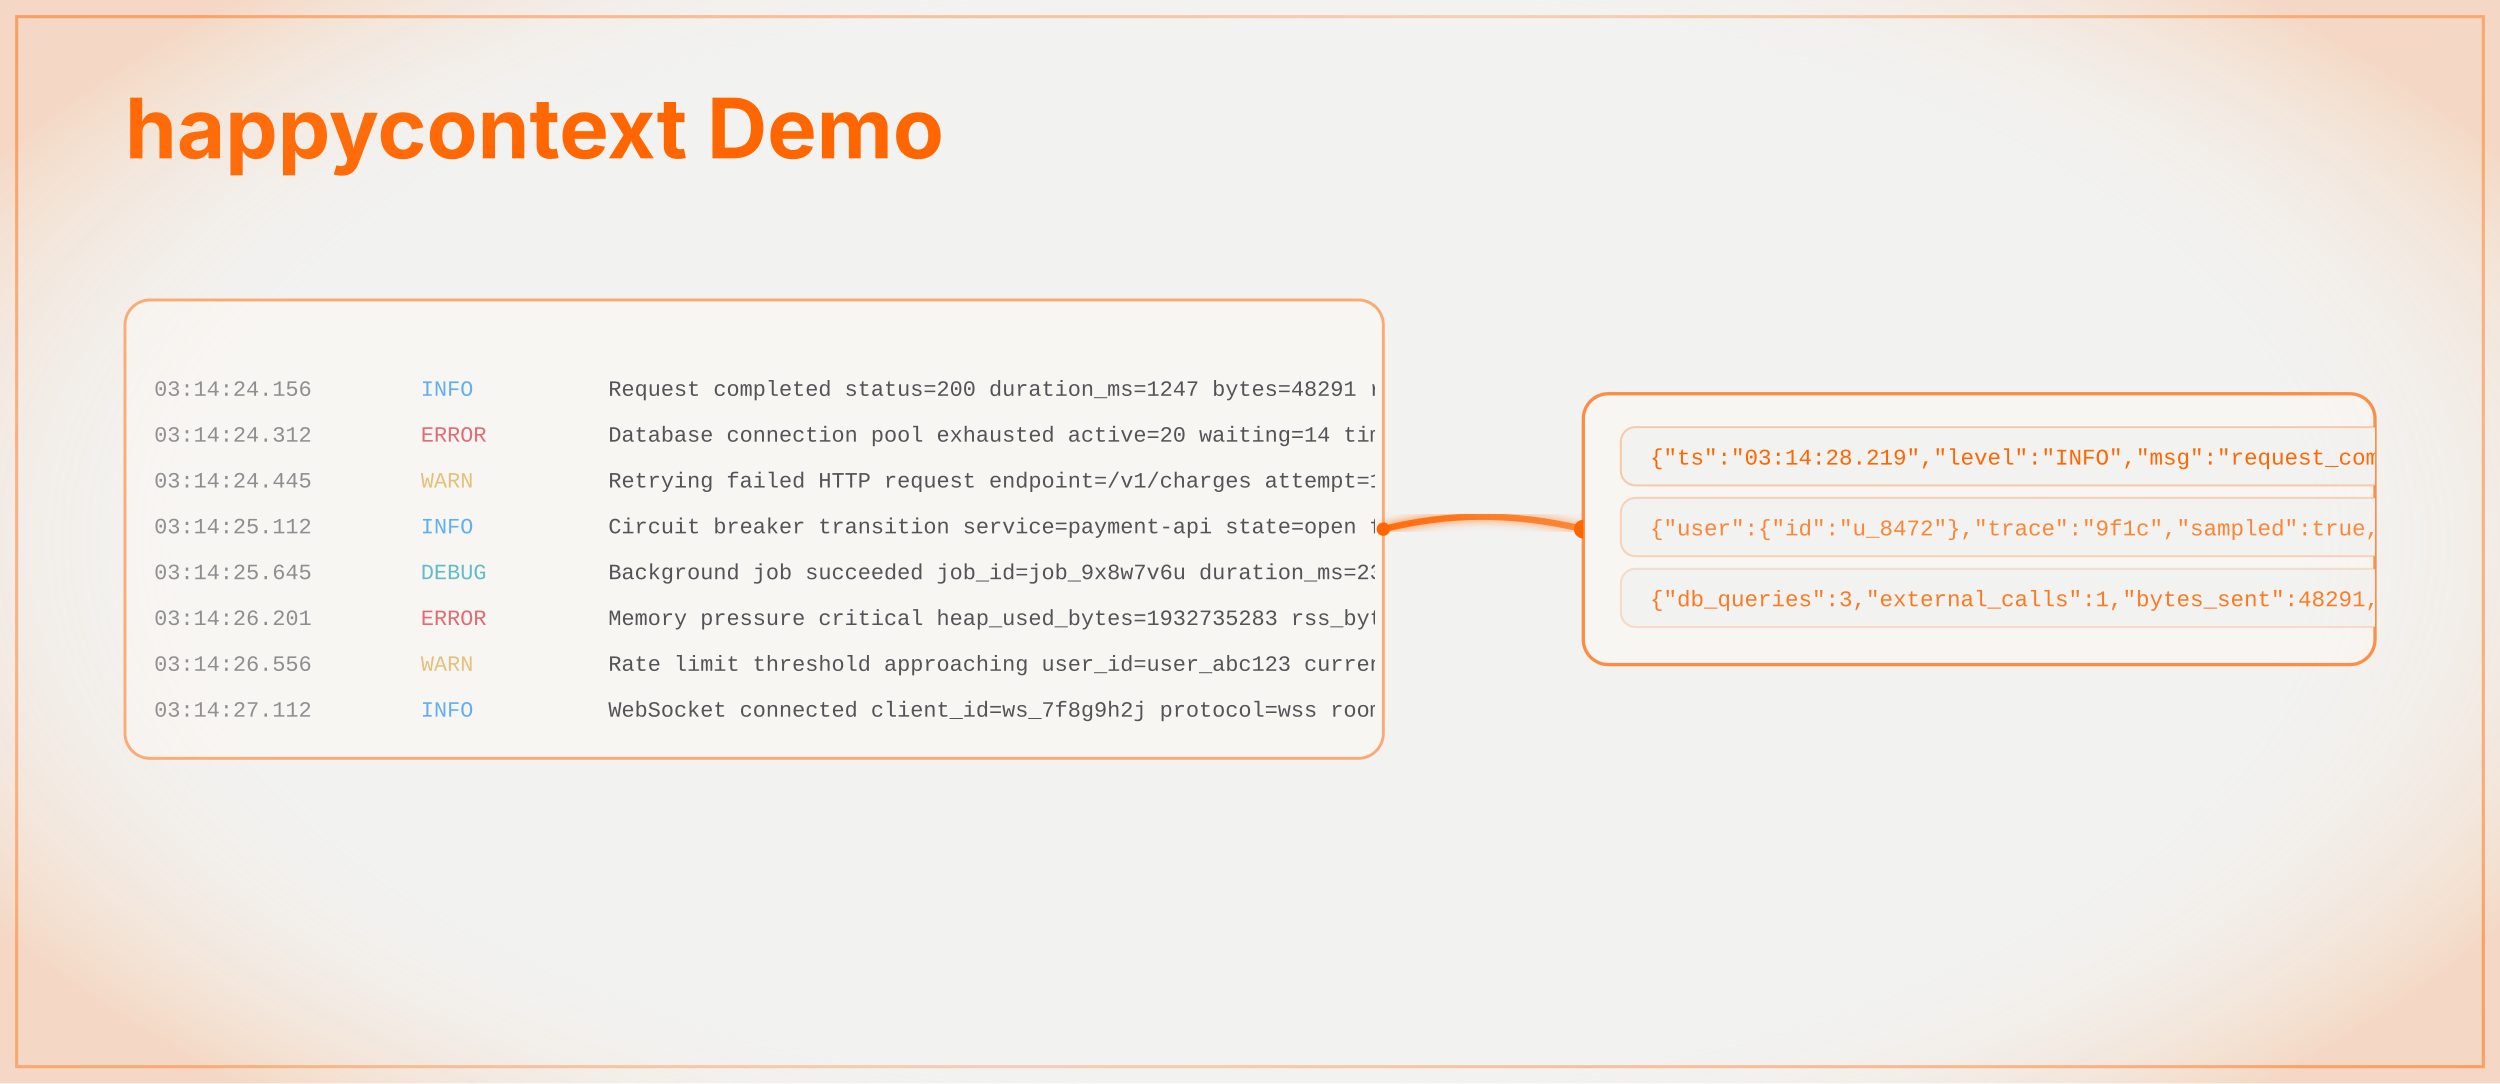
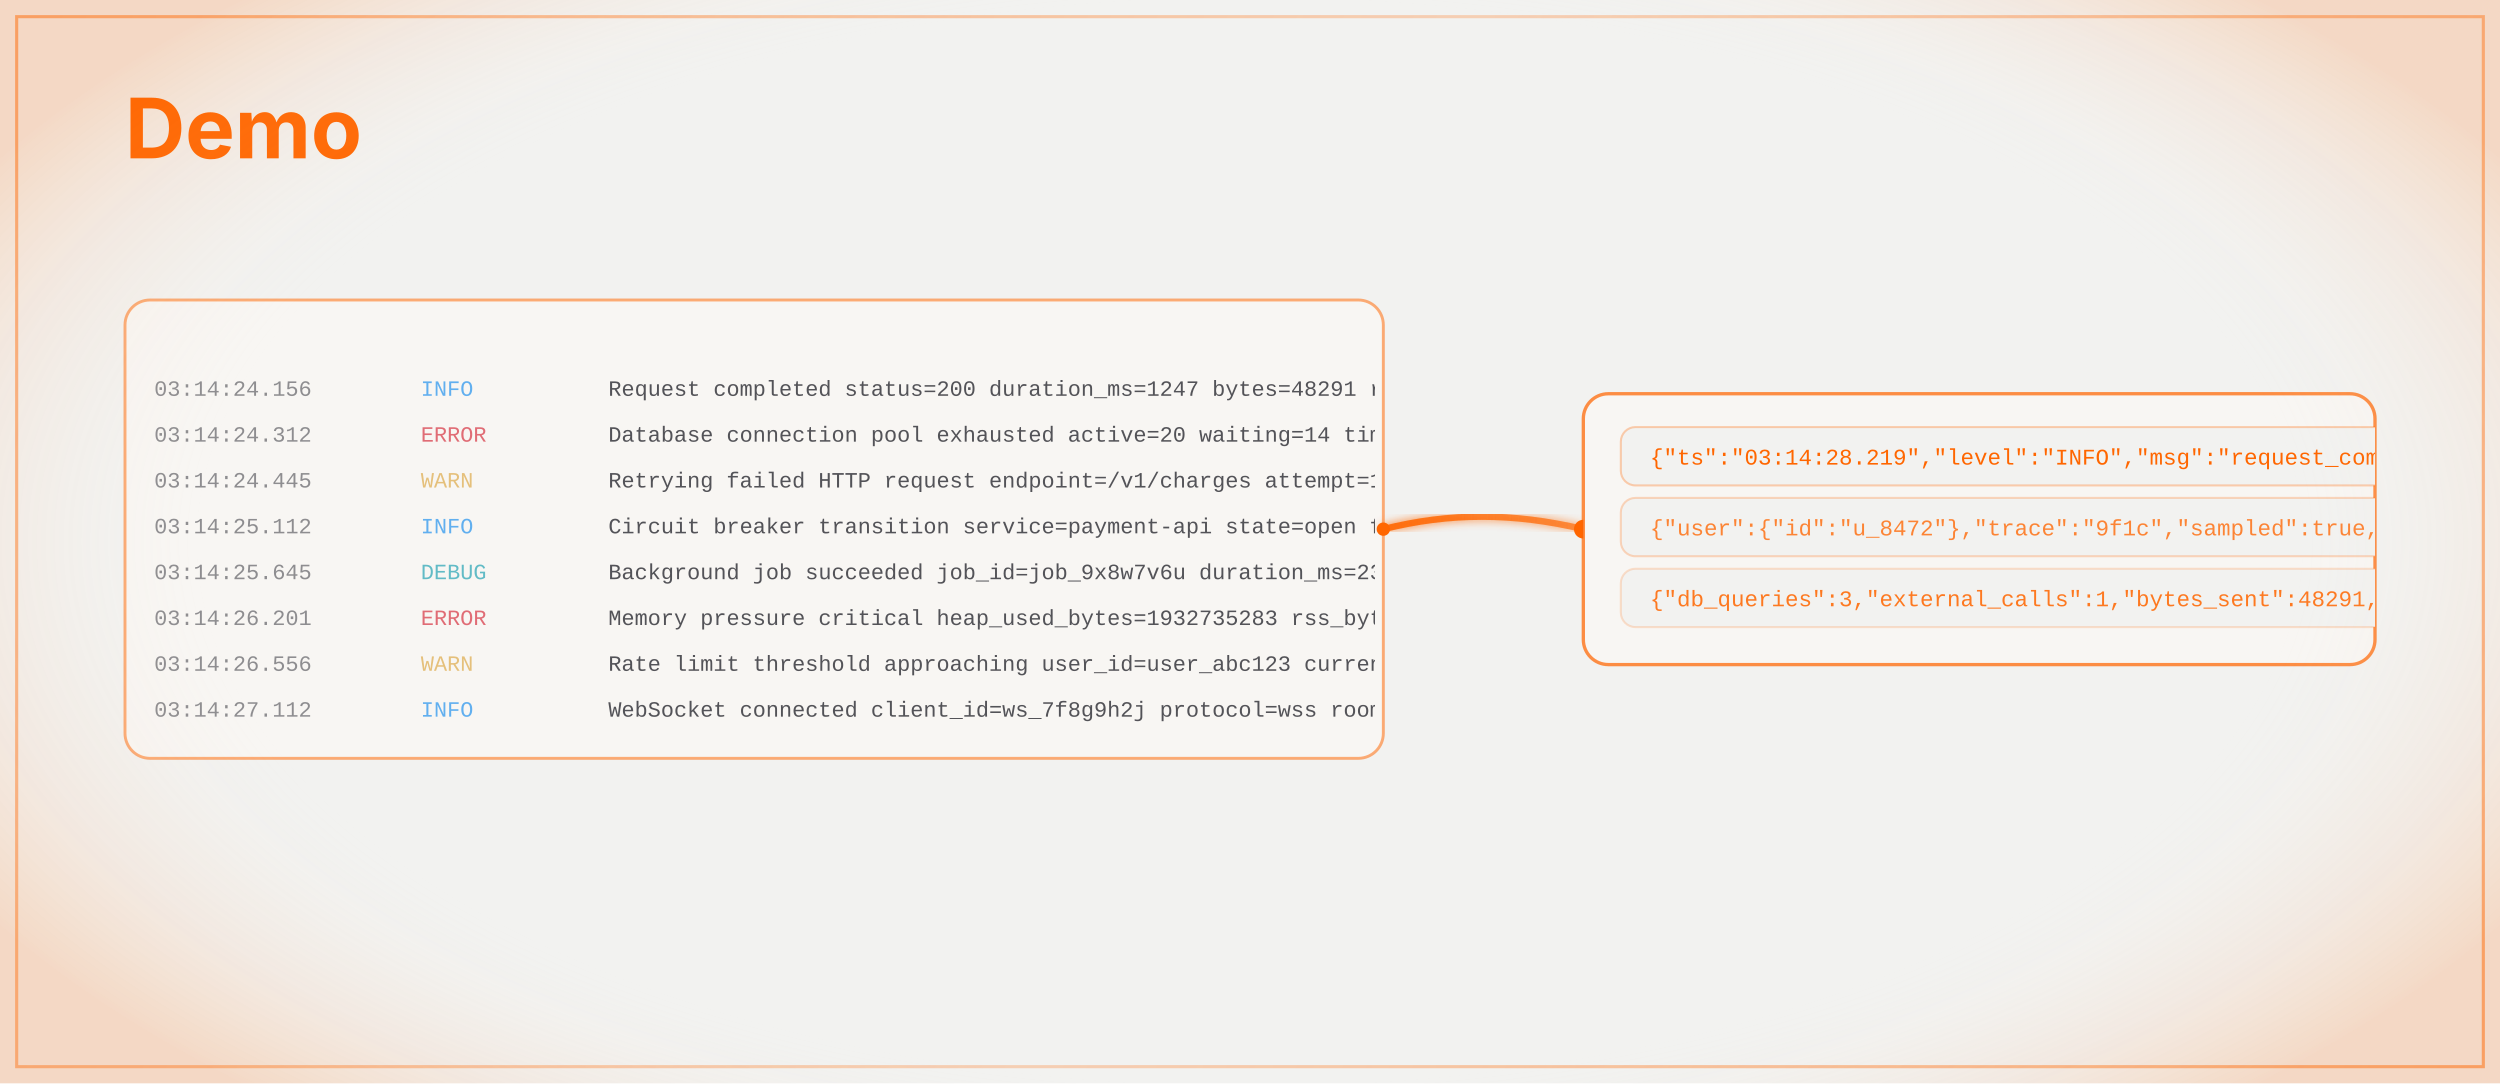
<svg xmlns="http://www.w3.org/2000/svg" width="1200" height="520" viewBox="0 0 1200 520" fill="none" role="img" aria-labelledby="title desc">
  <defs>
    <linearGradient id="frameStroke" x1="0" y1="0" x2="1200" y2="520" gradientUnits="userSpaceOnUse">
      <stop offset="0" stop-color="#F60" stop-opacity="0.5" />
      <stop offset="0.5" stop-color="#F60" stop-opacity="0.25" />
      <stop offset="1" stop-color="#F60" stop-opacity="0.5" />
    </linearGradient>
    <linearGradient id="linkStroke" x1="664" y1="254" x2="760" y2="254" gradientUnits="userSpaceOnUse">
      <stop offset="0" stop-color="#F60" stop-opacity="0.9" />
      <stop offset="1" stop-color="#F60" stop-opacity="0.65" />
    </linearGradient>
    <radialGradient id="vignette" cx="0" cy="0" r="1" gradientUnits="userSpaceOnUse" gradientTransform="translate(600 260) rotate(90) scale(360 700)">
      <stop offset="0.72" stop-color="#F2F2F0" stop-opacity="0" />
      <stop offset="1" stop-color="#F60" stop-opacity="0.18" />
    </radialGradient>
    <filter id="lineGlow" x="-20%" y="-20%" width="140%" height="140%">
      <feGaussianBlur stdDeviation="2.2" result="blur" />
      <feMerge>
        <feMergeNode in="blur" />
        <feMergeNode in="SourceGraphic" />
      </feMerge>
    </filter>
    <clipPath id="incomingClip">
      <rect x="64" y="154" width="596" height="200" rx="10" />
    </clipPath>
    <clipPath id="wideLogClip">
      <rect x="760" y="189" width="380" height="130" rx="10" />
    </clipPath>
  </defs>
  <rect width="1200" height="520" fill="#F2F2F0" />
  <rect x="8" y="8" width="1184" height="504" fill="none" stroke="url(#frameStroke)" stroke-width="1.5" />
-   <text x="60" y="76" font-family="Inter, Segoe UI, Roboto, Helvetica, Arial, sans-serif" font-size="40" font-weight="700" fill="#F60">happycontext Demo</text>
+   <text x="60" y="76" font-family="Inter, Segoe UI, Roboto, Helvetica, Arial, sans-serif" font-size="40" font-weight="700" fill="#F60">Demo</text>
  <rect x="60" y="144" width="604" height="220" rx="12" fill="#F8F6F3" stroke="#F60" stroke-opacity="0.52" stroke-width="1.4" />
  <g clip-path="url(#incomingClip)" font-family="ui-monospace, SFMono-Regular, Menlo, Monaco, Consolas, Liberation Mono, monospace" font-size="10.5">
    <g>
      <animateTransform attributeName="transform" type="translate" values="0 0; 0 -220" dur="8s" repeatCount="indefinite" />
      <text x="74" y="190" fill="#76767A" fill-opacity="0.82">03:14:24.156</text>
      <text x="202" y="190" fill="#61AFEF">INFO</text>
      <text x="292" y="190" fill="#3E3E43" fill-opacity="0.88">Request completed status=200 duration_ms=1247 bytes=48291 request_id=req_8f7a2b3c</text>
      <text x="74" y="212" fill="#76767A" fill-opacity="0.82">03:14:24.312</text>
      <text x="202" y="212" fill="#E06C75">ERROR</text>
      <text x="292" y="212" fill="#3E3E43" fill-opacity="0.88">Database connection pool exhausted active=20 waiting=14 timeout_ms=30000</text>
      <text x="74" y="234" fill="#76767A" fill-opacity="0.82">03:14:24.445</text>
      <text x="202" y="234" fill="#E5C07B">WARN</text>
      <text x="292" y="234" fill="#3E3E43" fill-opacity="0.88">Retrying failed HTTP request endpoint=/v1/charges attempt=1 max_attempts=3</text>
      <text x="74" y="256" fill="#76767A" fill-opacity="0.82">03:14:25.112</text>
      <text x="202" y="256" fill="#61AFEF">INFO</text>
      <text x="292" y="256" fill="#3E3E43" fill-opacity="0.88">Circuit breaker transition service=payment-api state=open failure_count=5</text>
      <text x="74" y="278" fill="#76767A" fill-opacity="0.82">03:14:25.645</text>
      <text x="202" y="278" fill="#56B6C2" fill-opacity="0.92">DEBUG</text>
      <text x="292" y="278" fill="#3E3E43" fill-opacity="0.88">Background job succeeded job_id=job_9x8w7v6u duration_ms=2341</text>
      <text x="74" y="300" fill="#76767A" fill-opacity="0.82">03:14:26.201</text>
      <text x="202" y="300" fill="#E06C75">ERROR</text>
      <text x="292" y="300" fill="#3E3E43" fill-opacity="0.88">Memory pressure critical heap_used_bytes=1932735283 rss_bytes=2415919104</text>
      <text x="74" y="322" fill="#76767A" fill-opacity="0.82">03:14:26.556</text>
      <text x="202" y="322" fill="#E5C07B">WARN</text>
      <text x="292" y="322" fill="#3E3E43" fill-opacity="0.88">Rate limit threshold approaching user_id=user_abc123 current_requests=890</text>
      <text x="74" y="344" fill="#76767A" fill-opacity="0.82">03:14:27.112</text>
      <text x="202" y="344" fill="#61AFEF">INFO</text>
      <text x="292" y="344" fill="#3E3E43" fill-opacity="0.88">WebSocket connected client_id=ws_7f8g9h2j protocol=wss rooms=3</text>
      <text x="74" y="366" fill="#76767A" fill-opacity="0.82">03:14:27.445</text>
      <text x="202" y="366" fill="#56B6C2" fill-opacity="0.92">DEBUG</text>
      <text x="292" y="366" fill="#3E3E43" fill-opacity="0.88">Kafka consumed topic=user-events partition=3 offset=1847291 lag=12</text>
      <text x="74" y="388" fill="#76767A" fill-opacity="0.82">03:14:28.112</text>
      <text x="202" y="388" fill="#61AFEF">INFO</text>
      <text x="292" y="388" fill="#3E3E43" fill-opacity="0.88">Health check passed service=api-gateway uptime_seconds=847291</text>
    </g>
    <g transform="translate(0 220)">
      <animateTransform attributeName="transform" type="translate" values="0 0; 0 -220" dur="8s" repeatCount="indefinite" />
      <text x="74" y="190" fill="#76767A" fill-opacity="0.82">03:14:24.156</text>
      <text x="202" y="190" fill="#61AFEF">INFO</text>
      <text x="292" y="190" fill="#3E3E43" fill-opacity="0.88">Request completed status=200 duration_ms=1247 bytes=48291 request_id=req_8f7a2b3c</text>
      <text x="74" y="212" fill="#76767A" fill-opacity="0.82">03:14:24.312</text>
      <text x="202" y="212" fill="#E06C75">ERROR</text>
      <text x="292" y="212" fill="#3E3E43" fill-opacity="0.88">Database connection pool exhausted active=20 waiting=14 timeout_ms=30000</text>
      <text x="74" y="234" fill="#76767A" fill-opacity="0.82">03:14:24.445</text>
      <text x="202" y="234" fill="#E5C07B">WARN</text>
      <text x="292" y="234" fill="#3E3E43" fill-opacity="0.88">Retrying failed HTTP request endpoint=/v1/charges attempt=1 max_attempts=3</text>
      <text x="74" y="256" fill="#76767A" fill-opacity="0.82">03:14:25.112</text>
      <text x="202" y="256" fill="#61AFEF">INFO</text>
      <text x="292" y="256" fill="#3E3E43" fill-opacity="0.88">Circuit breaker transition service=payment-api state=open failure_count=5</text>
      <text x="74" y="278" fill="#76767A" fill-opacity="0.82">03:14:25.645</text>
      <text x="202" y="278" fill="#56B6C2" fill-opacity="0.92">DEBUG</text>
      <text x="292" y="278" fill="#3E3E43" fill-opacity="0.88">Background job succeeded job_id=job_9x8w7v6u duration_ms=2341</text>
      <text x="74" y="300" fill="#76767A" fill-opacity="0.82">03:14:26.201</text>
      <text x="202" y="300" fill="#E06C75">ERROR</text>
      <text x="292" y="300" fill="#3E3E43" fill-opacity="0.88">Memory pressure critical heap_used_bytes=1932735283 rss_bytes=2415919104</text>
      <text x="74" y="322" fill="#76767A" fill-opacity="0.82">03:14:26.556</text>
      <text x="202" y="322" fill="#E5C07B">WARN</text>
      <text x="292" y="322" fill="#3E3E43" fill-opacity="0.88">Rate limit threshold approaching user_id=user_abc123 current_requests=890</text>
      <text x="74" y="344" fill="#76767A" fill-opacity="0.82">03:14:27.112</text>
      <text x="202" y="344" fill="#61AFEF">INFO</text>
      <text x="292" y="344" fill="#3E3E43" fill-opacity="0.88">WebSocket connected client_id=ws_7f8g9h2j protocol=wss rooms=3</text>
      <text x="74" y="366" fill="#76767A" fill-opacity="0.82">03:14:27.445</text>
      <text x="202" y="366" fill="#56B6C2" fill-opacity="0.92">DEBUG</text>
      <text x="292" y="366" fill="#3E3E43" fill-opacity="0.88">Kafka consumed topic=user-events partition=3 offset=1847291 lag=12</text>
      <text x="74" y="388" fill="#76767A" fill-opacity="0.82">03:14:28.112</text>
      <text x="202" y="388" fill="#61AFEF">INFO</text>
      <text x="292" y="388" fill="#3E3E43" fill-opacity="0.88">Health check passed service=api-gateway uptime_seconds=847291</text>
    </g>
  </g>
  <g>
    <path d="M664 254C696 246 726 246 760 254" stroke="url(#linkStroke)" stroke-width="3.1" stroke-linecap="round" stroke-linejoin="round" filter="url(#lineGlow)" />
    <circle cx="760" cy="254" r="4.5" fill="#F60" />
    <circle cx="664" cy="254" r="3.2" fill="#F60" />
  </g>
  <g>
    <rect x="760" y="189" width="380" height="130" rx="12" fill="#F8F6F3" stroke="#F60" stroke-opacity="0.72" stroke-width="1.6" />
    <g clip-path="url(#wideLogClip)">
      <g>
        <animateTransform attributeName="transform" type="translate" values="0 0; -620 0" dur="8.5s" repeatCount="indefinite" />
        <rect x="778" y="205" width="1040" height="28" rx="7" fill="#F2F2F0" stroke="#F60" stroke-opacity="0.3" />
        <rect x="778" y="239" width="1040" height="28" rx="7" fill="#F2F2F0" stroke="#F60" stroke-opacity="0.24" />
        <rect x="778" y="273" width="1040" height="28" rx="7" fill="#F2F2F0" stroke="#F60" stroke-opacity="0.18" />
        <text x="792" y="223" font-family="ui-monospace, SFMono-Regular, Menlo, Monaco, Consolas, Liberation Mono, monospace" font-size="10.8" fill="#F60">{"ts":"03:14:28.219","level":"INFO","msg":"request_completed","http":{"route":"/orders/{id}","status":200,"dur_ms":12},"request_id":"req_8f7a2b3c"}</text>
        <text x="792" y="257" font-family="ui-monospace, SFMono-Regular, Menlo, Monaco, Consolas, Liberation Mono, monospace" font-size="10.8" fill="#F60" fill-opacity="0.78">{"user":{"id":"u_8472"},"trace":"9f1c","sampled":true,"logger":"slog","integration":"net/http","cache_hit":false}</text>
        <text x="792" y="291" font-family="ui-monospace, SFMono-Regular, Menlo, Monaco, Consolas, Liberation Mono, monospace" font-size="10.8" fill="#F60" fill-opacity="0.86">{"db_queries":3,"external_calls":1,"bytes_sent":48291,"service":"api-gateway","region":"us-east-1","version":"2.4.1"}</text>
      </g>
    </g>
  </g>
  <rect width="1200" height="520" fill="url(#vignette)" />
</svg>
